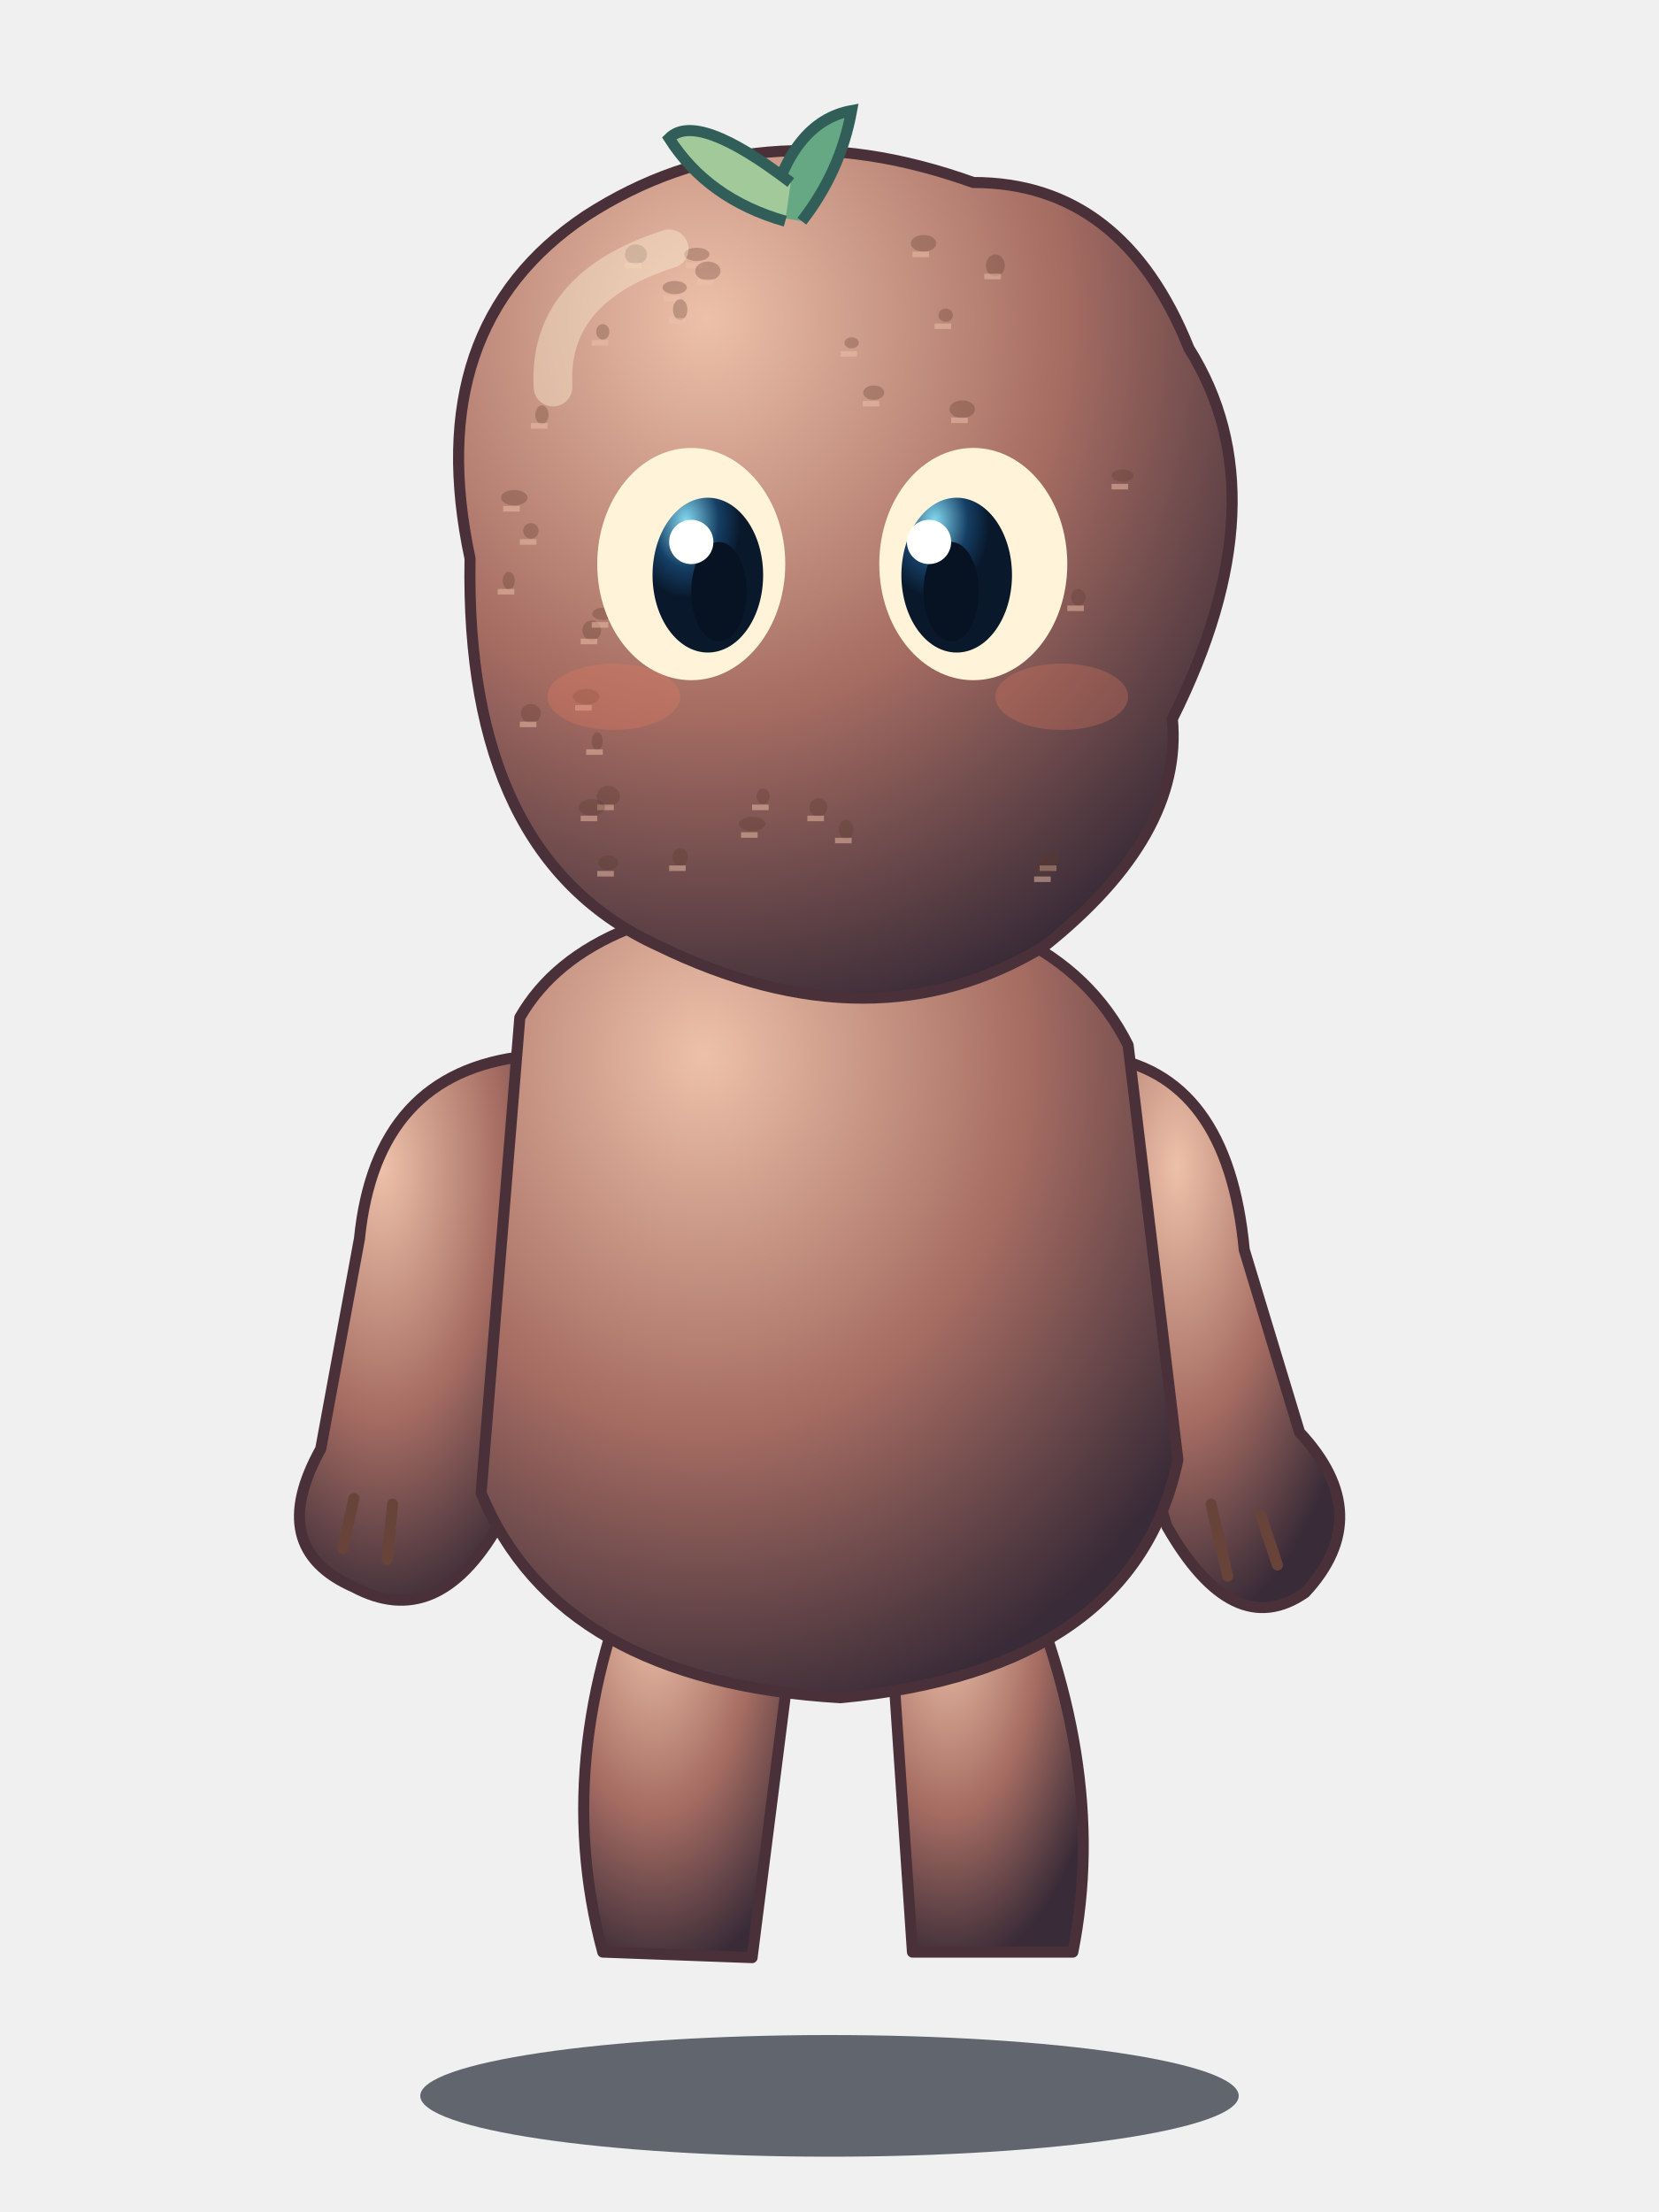
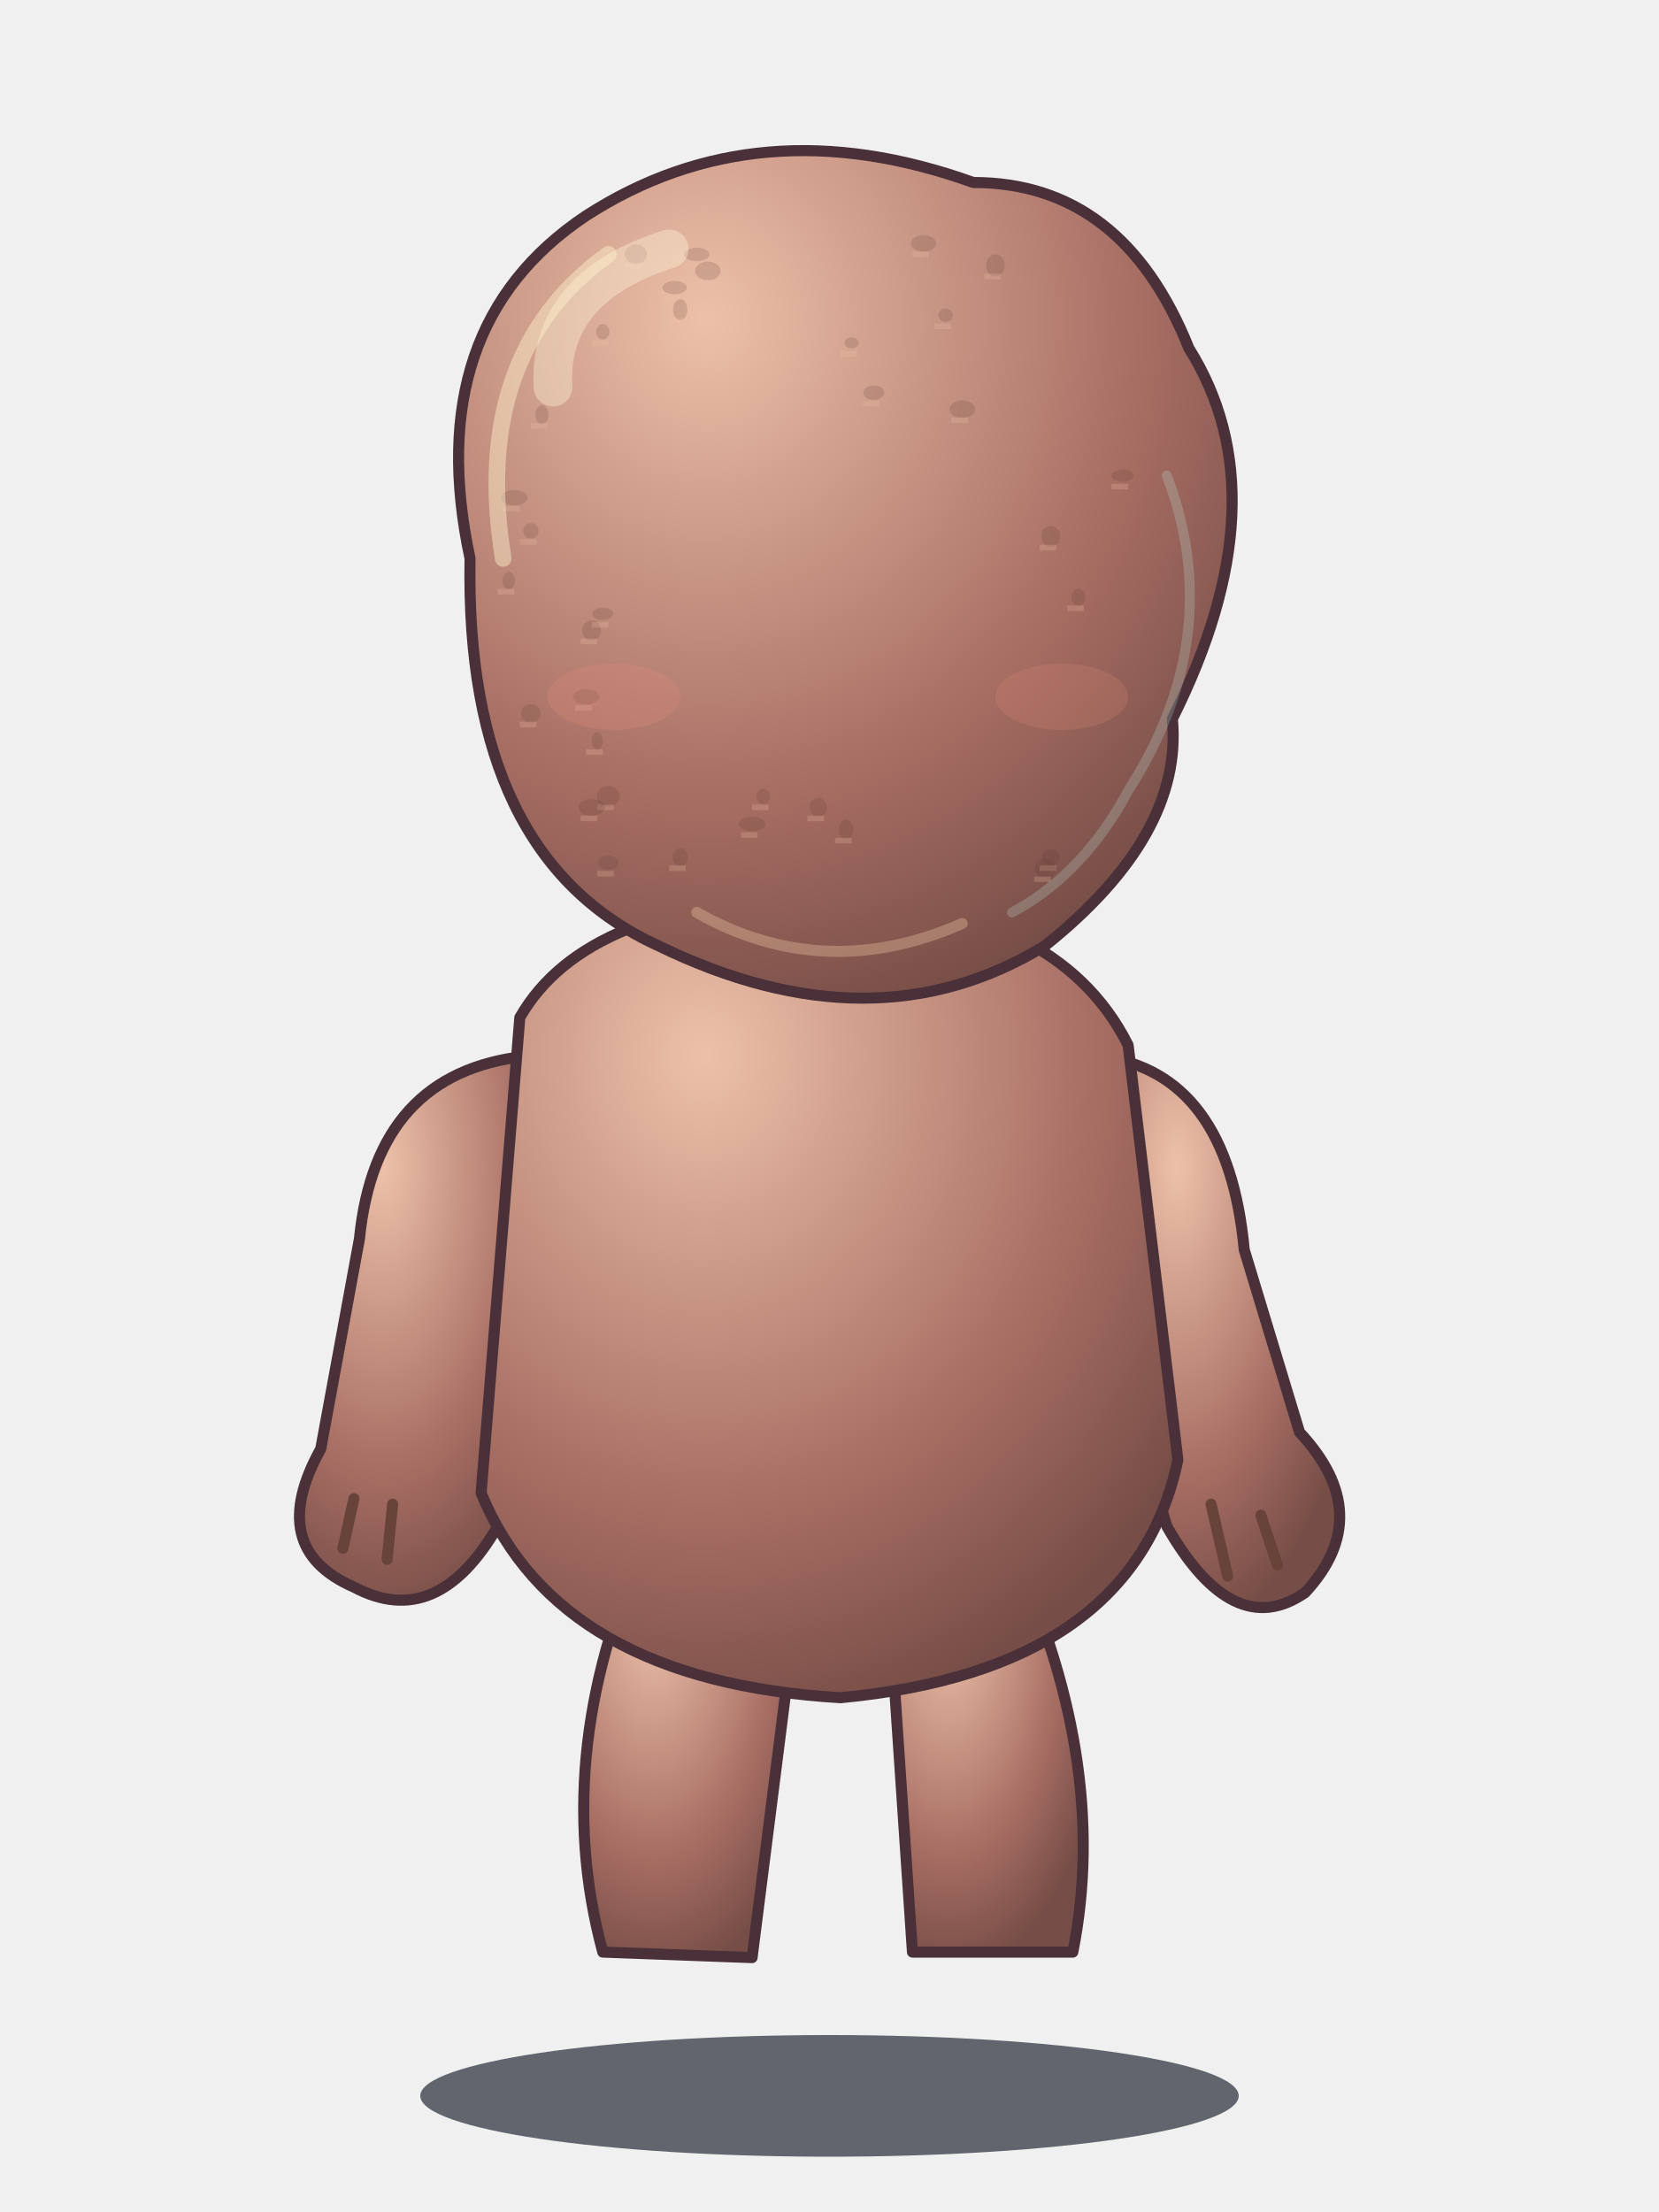
<svg xmlns="http://www.w3.org/2000/svg" viewBox="0 0 300 400">
  <defs>
    <radialGradient id="skin" cx=".32" cy=".2" r=".85">
      <stop stop-color="#edc1a9" />
-       <stop offset=".55" stop-color="#a56c62" />
-       <stop offset="1" stop-color="#392b37" />
+       <stop offset=".68" stop-color="#a56c62" />
+       <stop offset="1" stop-color="#774e47" />
    </radialGradient>
    <linearGradient id="cloth" x2=".8" y2="1">
      <stop stop-color="#3d5b75" />
      <stop offset=".5" stop-color="#253648" />
      <stop offset="1" stop-color="#101b2d" />
    </linearGradient>
    <linearGradient id="metal" x2=".75" y2="1">
      <stop stop-color="#dce6e9" />
      <stop offset=".3" stop-color="#7e98ac" />
      <stop offset=".48" stop-color="#e1e9eb" />
      <stop offset=".55" stop-color="#496477" />
      <stop offset="1" stop-color="#192c40" />
    </linearGradient>
    <linearGradient id="trim" x2="1" y2="1">
      <stop stop-color="#edfcff" />
      <stop offset=".4" stop-color="#62eafa" />
      <stop offset="1" stop-color="#287c9f" />
    </linearGradient>
    <linearGradient id="leather" x2=".8" y2="1">
      <stop stop-color="#c59269" />
      <stop offset=".5" stop-color="#855339" />
      <stop offset="1" stop-color="#392722" />
    </linearGradient>
    <linearGradient id="hair" x2=".3" y2="1">
      <stop stop-color="#8f5a36" />
      <stop offset=".6" stop-color="#492b25" />
      <stop offset="1" stop-color="#241b22" />
    </linearGradient>
    <radialGradient id="lens" cx=".3" cy=".15">
      <stop stop-color="#84d9ef" />
      <stop offset=".6" stop-color="#153e64" />
      <stop offset="1" stop-color="#09182b" />
    </radialGradient>
  </defs>
  <ellipse cx="150" cy="379" rx="74" ry="11" fill="#020916" opacity=".6" />
  <g stroke="#493039" stroke-width="2" stroke-linejoin="round">
    <path d="M118 276Q99 316 109 353L136 354L145 283Z" fill="url(#skin)" />
    <path d="M160 279L165 353L194 353Q201 318 182 278Z" fill="url(#skin)" />
    <path d="M95 191Q68 194 65 224L58 262Q48 280 64 287Q79 295 90 276L101 235Z" fill="url(#skin)" />
    <path d="M199 191Q222 194 225 226L235 259Q249 274 236 288Q223 297 211 276L199 236Z" fill="url(#skin)" />
    <path d="M94 184Q106 163 148 162Q191 163 204 189L213 264Q205 302 152 307Q101 304 87 270Z" fill="url(#skin)" />
    <path d="M85 101Q76 59 106 39Q137 19 176 33Q203 33 215 63Q232 90 212 130Q214 151 189 171Q158 190 119 171Q84 155 85 101Z" fill="url(#skin)" />
  </g>
-   <ellipse cx="153" cy="150" rx="1.3" ry="1.8" fill="#59392d" opacity=".3" />
-   <path d="M151 152l3 0" stroke="#edc1a9" opacity=".5" />
-   <ellipse cx="195" cy="108" rx="1.3" ry="1.5" fill="#59392d" opacity=".3" />
-   <path d="M193 110l3 0" stroke="#edc1a9" opacity=".5" />
-   <ellipse cx="93" cy="90" rx="2.4" ry="1.4" fill="#59392d" opacity=".3" />
-   <path d="M91 92l3 0" stroke="#edc1a9" opacity=".5" />
-   <ellipse cx="110" cy="144" rx="2.1" ry="1.9" fill="#59392d" opacity=".3" />
-   <path d="M108 146l3 0" stroke="#edc1a9" opacity=".5" />
-   <ellipse cx="180" cy="48" rx="1.7" ry="2.0" fill="#59392d" opacity=".3" />
-   <path d="M178 50l3 0" stroke="#edc1a9" opacity=".5" />
-   <ellipse cx="190" cy="155" rx="1.6" ry="1.4" fill="#59392d" opacity=".3" />
-   <path d="M188 157l3 0" stroke="#edc1a9" opacity=".5" />
-   <ellipse cx="106" cy="126" rx="2.4" ry="1.4" fill="#59392d" opacity=".3" />
-   <path d="M104 128l3 0" stroke="#edc1a9" opacity=".5" />
-   <ellipse cx="107" cy="146" rx="2.4" ry="1.5" fill="#59392d" opacity=".3" />
-   <path d="M105 148l3 0" stroke="#edc1a9" opacity=".5" />
-   <ellipse cx="154" cy="62" rx="1.3" ry="1.0" fill="#59392d" opacity=".3" />
-   <path d="M152 64l3 0" stroke="#edc1a9" opacity=".5" />
-   <ellipse cx="122" cy="52" rx="2.2" ry="1.2" fill="#59392d" opacity=".3" />
-   <path d="M120 54l3 0" stroke="#edc1a9" opacity=".5" />
-   <ellipse cx="189" cy="157" rx="1.9" ry="1.7" fill="#59392d" opacity=".3" />
-   <path d="M187 159l3 0" stroke="#edc1a9" opacity=".5" />
-   <ellipse cx="107" cy="114" rx="1.7" ry="1.8" fill="#59392d" opacity=".3" />
-   <path d="M105 116l3 0" stroke="#edc1a9" opacity=".5" />
-   <ellipse cx="110" cy="156" rx="1.8" ry="1.3" fill="#59392d" opacity=".3" />
-   <path d="M108 158l3 0" stroke="#edc1a9" opacity=".5" />
-   <ellipse cx="126" cy="46" rx="2.3" ry="1.2" fill="#59392d" opacity=".3" />
-   <path d="M124 48l3 0" stroke="#edc1a9" opacity=".5" />
-   <ellipse cx="92" cy="105" rx="1.1" ry="1.6" fill="#59392d" opacity=".3" />
-   <path d="M90 107l3 0" stroke="#edc1a9" opacity=".5" />
-   <ellipse cx="158" cy="71" rx="1.9" ry="1.3" fill="#59392d" opacity=".3" />
-   <path d="M156 73l3 0" stroke="#edc1a9" opacity=".5" />
-   <ellipse cx="171" cy="57" rx="1.3" ry="1.2" fill="#59392d" opacity=".3" />
-   <path d="M169 59l3 0" stroke="#edc1a9" opacity=".5" />
-   <ellipse cx="136" cy="149" rx="2.4" ry="1.3" fill="#59392d" opacity=".3" />
-   <path d="M134 151l3 0" stroke="#edc1a9" opacity=".5" />
-   <ellipse cx="123" cy="56" rx="1.3" ry="1.9" fill="#59392d" opacity=".3" />
-   <path d="M121 58l3 0" stroke="#edc1a9" opacity=".5" />
-   <ellipse cx="96" cy="129" rx="1.8" ry="1.7" fill="#59392d" opacity=".3" />
-   <path d="M94 131l3 0" stroke="#edc1a9" opacity=".5" />
-   <ellipse cx="167" cy="44" rx="2.3" ry="1.5" fill="#59392d" opacity=".3" />
-   <path d="M165 46l3 0" stroke="#edc1a9" opacity=".5" />
-   <ellipse cx="123" cy="155" rx="1.4" ry="1.6" fill="#59392d" opacity=".3" />
-   <path d="M121 157l3 0" stroke="#edc1a9" opacity=".5" />
-   <ellipse cx="148" cy="146" rx="1.6" ry="1.7" fill="#59392d" opacity=".3" />
-   <path d="M146 148l3 0" stroke="#edc1a9" opacity=".5" />
-   <ellipse cx="128" cy="49" rx="2.3" ry="1.7" fill="#59392d" opacity=".3" />
-   <path d="M126 51l3 0" stroke="#edc1a9" opacity=".5" />
-   <ellipse cx="96" cy="96" rx="1.4" ry="1.4" fill="#59392d" opacity=".3" />
-   <path d="M94 98l3 0" stroke="#edc1a9" opacity=".5" />
-   <ellipse cx="203" cy="86" rx="2.0" ry="1.1" fill="#59392d" opacity=".3" />
-   <path d="M201 88l3 0" stroke="#edc1a9" opacity=".5" />
-   <ellipse cx="98" cy="75" rx="1.2" ry="1.7" fill="#59392d" opacity=".3" />
-   <path d="M96 77l3 0" stroke="#edc1a9" opacity=".5" />
-   <ellipse cx="138" cy="144" rx="1.2" ry="1.4" fill="#59392d" opacity=".3" />
-   <path d="M136 146l3 0" stroke="#edc1a9" opacity=".5" />
-   <ellipse cx="190" cy="97" rx="1.7" ry="1.9" fill="#59392d" opacity=".3" />
-   <path d="M188 99l3 0" stroke="#edc1a9" opacity=".5" />
-   <ellipse cx="109" cy="111" rx="1.9" ry="1.1" fill="#59392d" opacity=".3" />
-   <path d="M107 113l3 0" stroke="#edc1a9" opacity=".5" />
-   <ellipse cx="108" cy="134" rx="1.0" ry="1.6" fill="#59392d" opacity=".3" />
-   <path d="M106 136l3 0" stroke="#edc1a9" opacity=".5" />
-   <ellipse cx="174" cy="74" rx="2.3" ry="1.6" fill="#59392d" opacity=".3" />
-   <path d="M172 76l3 0" stroke="#edc1a9" opacity=".5" />
-   <ellipse cx="109" cy="60" rx="1.2" ry="1.4" fill="#59392d" opacity=".3" />
-   <path d="M107 62l3 0" stroke="#edc1a9" opacity=".5" />
-   <ellipse cx="115" cy="46" rx="2.0" ry="1.8" fill="#59392d" opacity=".3" />
-   <path d="M113 48l3 0" stroke="#edc1a9" opacity=".5" />
+   <ellipse cx="153" cy="150" rx="1.3" ry="1.8" fill="#59392d" opacity=".18" />
+   <path d="M151 152l3 0" stroke="#edc1a9" opacity=".24" />
+   <ellipse cx="195" cy="108" rx="1.3" ry="1.5" fill="#59392d" opacity=".18" />
+   <path d="M193 110l3 0" stroke="#edc1a9" opacity=".24" />
+   <ellipse cx="93" cy="90" rx="2.4" ry="1.4" fill="#59392d" opacity=".18" />
+   <path d="M91 92l3 0" stroke="#edc1a9" opacity=".24" />
+   <ellipse cx="110" cy="144" rx="2.1" ry="1.9" fill="#59392d" opacity=".18" />
+   <path d="M108 146l3 0" stroke="#edc1a9" opacity=".24" />
+   <ellipse cx="180" cy="48" rx="1.7" ry="2.0" fill="#59392d" opacity=".18" />
+   <path d="M178 50l3 0" stroke="#edc1a9" opacity=".24" />
+   <ellipse cx="190" cy="155" rx="1.6" ry="1.4" fill="#59392d" opacity=".18" />
+   <path d="M188 157l3 0" stroke="#edc1a9" opacity=".24" />
+   <ellipse cx="106" cy="126" rx="2.4" ry="1.4" fill="#59392d" opacity=".18" />
+   <path d="M104 128l3 0" stroke="#edc1a9" opacity=".24" />
+   <ellipse cx="107" cy="146" rx="2.4" ry="1.5" fill="#59392d" opacity=".18" />
+   <path d="M105 148l3 0" stroke="#edc1a9" opacity=".24" />
+   <ellipse cx="154" cy="62" rx="1.3" ry="1.0" fill="#59392d" opacity=".18" />
+   <path d="M152 64l3 0" stroke="#edc1a9" opacity=".24" />
+   <ellipse cx="122" cy="52" rx="2.2" ry="1.2" fill="#59392d" opacity=".18" />
+   <path d="M120 54l3 0" stroke="#edc1a9" opacity=".24" />
+   <ellipse cx="189" cy="157" rx="1.9" ry="1.7" fill="#59392d" opacity=".18" />
+   <path d="M187 159l3 0" stroke="#edc1a9" opacity=".24" />
+   <ellipse cx="107" cy="114" rx="1.7" ry="1.8" fill="#59392d" opacity=".18" />
+   <path d="M105 116l3 0" stroke="#edc1a9" opacity=".24" />
+   <ellipse cx="110" cy="156" rx="1.8" ry="1.3" fill="#59392d" opacity=".18" />
+   <path d="M108 158l3 0" stroke="#edc1a9" opacity=".24" />
+   <ellipse cx="126" cy="46" rx="2.3" ry="1.2" fill="#59392d" opacity=".18" />
+   <path d="M124 48l3 0" stroke="#edc1a9" opacity=".24" />
+   <ellipse cx="92" cy="105" rx="1.1" ry="1.6" fill="#59392d" opacity=".18" />
+   <path d="M90 107l3 0" stroke="#edc1a9" opacity=".24" />
+   <ellipse cx="158" cy="71" rx="1.9" ry="1.3" fill="#59392d" opacity=".18" />
+   <path d="M156 73l3 0" stroke="#edc1a9" opacity=".24" />
+   <ellipse cx="171" cy="57" rx="1.3" ry="1.2" fill="#59392d" opacity=".18" />
+   <path d="M169 59l3 0" stroke="#edc1a9" opacity=".24" />
+   <ellipse cx="136" cy="149" rx="2.4" ry="1.3" fill="#59392d" opacity=".18" />
+   <path d="M134 151l3 0" stroke="#edc1a9" opacity=".24" />
+   <ellipse cx="123" cy="56" rx="1.3" ry="1.9" fill="#59392d" opacity=".18" />
+   <path d="M121 58l3 0" stroke="#edc1a9" opacity=".24" />
+   <ellipse cx="96" cy="129" rx="1.8" ry="1.7" fill="#59392d" opacity=".18" />
+   <path d="M94 131l3 0" stroke="#edc1a9" opacity=".24" />
+   <ellipse cx="167" cy="44" rx="2.3" ry="1.5" fill="#59392d" opacity=".18" />
+   <path d="M165 46l3 0" stroke="#edc1a9" opacity=".24" />
+   <ellipse cx="123" cy="155" rx="1.4" ry="1.6" fill="#59392d" opacity=".18" />
+   <path d="M121 157l3 0" stroke="#edc1a9" opacity=".24" />
+   <ellipse cx="148" cy="146" rx="1.6" ry="1.7" fill="#59392d" opacity=".18" />
+   <path d="M146 148l3 0" stroke="#edc1a9" opacity=".24" />
+   <ellipse cx="128" cy="49" rx="2.3" ry="1.7" fill="#59392d" opacity=".18" />
+   <path d="M126 51l3 0" stroke="#edc1a9" opacity=".24" />
+   <ellipse cx="96" cy="96" rx="1.4" ry="1.4" fill="#59392d" opacity=".18" />
+   <path d="M94 98l3 0" stroke="#edc1a9" opacity=".24" />
+   <ellipse cx="203" cy="86" rx="2.0" ry="1.1" fill="#59392d" opacity=".18" />
+   <path d="M201 88l3 0" stroke="#edc1a9" opacity=".24" />
+   <ellipse cx="98" cy="75" rx="1.2" ry="1.7" fill="#59392d" opacity=".18" />
+   <path d="M96 77l3 0" stroke="#edc1a9" opacity=".24" />
+   <ellipse cx="138" cy="144" rx="1.2" ry="1.4" fill="#59392d" opacity=".18" />
+   <path d="M136 146l3 0" stroke="#edc1a9" opacity=".24" />
+   <ellipse cx="190" cy="97" rx="1.7" ry="1.9" fill="#59392d" opacity=".18" />
+   <path d="M188 99l3 0" stroke="#edc1a9" opacity=".24" />
+   <ellipse cx="109" cy="111" rx="1.9" ry="1.1" fill="#59392d" opacity=".18" />
+   <path d="M107 113l3 0" stroke="#edc1a9" opacity=".24" />
+   <ellipse cx="108" cy="134" rx="1.0" ry="1.6" fill="#59392d" opacity=".18" />
+   <path d="M106 136l3 0" stroke="#edc1a9" opacity=".24" />
+   <ellipse cx="174" cy="74" rx="2.3" ry="1.6" fill="#59392d" opacity=".18" />
+   <path d="M172 76l3 0" stroke="#edc1a9" opacity=".24" />
+   <ellipse cx="109" cy="60" rx="1.2" ry="1.4" fill="#59392d" opacity=".18" />
+   <path d="M107 62l3 0" stroke="#edc1a9" opacity=".24" />
+   <ellipse cx="115" cy="46" rx="2.0" ry="1.8" fill="#59392d" opacity=".18" />
+   <path d="M113 48l3 0" stroke="#edc1a9" opacity=".24" />
  <path d="M100 70Q99 52 121 45" stroke="#fff6d9" opacity=".38" stroke-width="7" stroke-linecap="round" fill="none" />
-   <ellipse cx="111" cy="126" rx="12" ry="6" fill="#dc785e" opacity=".35" />
-   <ellipse cx="192" cy="126" rx="12" ry="6" fill="#dc785e" opacity=".3" />
-   <g>
-     <ellipse cx="125" cy="102" rx="17" ry="21" fill="#fff4d9" />
-     <ellipse cx="176" cy="102" rx="17" ry="21" fill="#fff4d9" />
-     <ellipse cx="128" cy="104" rx="10" ry="14" fill="url(#lens)" />
-     <ellipse cx="173" cy="104" rx="10" ry="14" fill="url(#lens)" />
-     <ellipse cx="130" cy="107" rx="5" ry="9" fill="#071222" />
-     <ellipse cx="172" cy="107" rx="5" ry="9" fill="#071222" />
-     <circle cx="125" cy="98" r="4" fill="white" />
-     <circle cx="168" cy="98" r="4" fill="white" />
-   </g>
+   <path d="M91 101Q85 64 110 46" fill="none" stroke="#fff4ce" stroke-width="3" stroke-linecap="round" opacity=".45" />
+   <path d="M211 86Q222 115 204 143Q196 158 183 165" fill="none" stroke="#bce8df" stroke-width="1.8" stroke-linecap="round" opacity=".24" />
+   <path d="M126 165Q149 178 174 167" fill="none" stroke="#ffdfb1" stroke-width="2" stroke-linecap="round" opacity=".3" />
+   <ellipse cx="111" cy="126" rx="12" ry="6" fill="#e88b79" opacity=".23" />
+   <ellipse cx="192" cy="126" rx="12" ry="6" fill="#e88b79" opacity=".2" />
  <path d="M64 271l-2 9m9-8-1 10m158-8 3 9m-12-11 3 13" stroke="#68433a" stroke-width="2" stroke-linecap="round" />
-   <path d="M139 39Q143 22 154 20Q152 31 145 40" fill="#66a784" stroke="#315e58" stroke-width="2" />
-   <path d="M143 33Q126 20 121 25Q128 36 142 40" fill="#a1c99a" stroke="#315e58" stroke-width="2" />
</svg>
